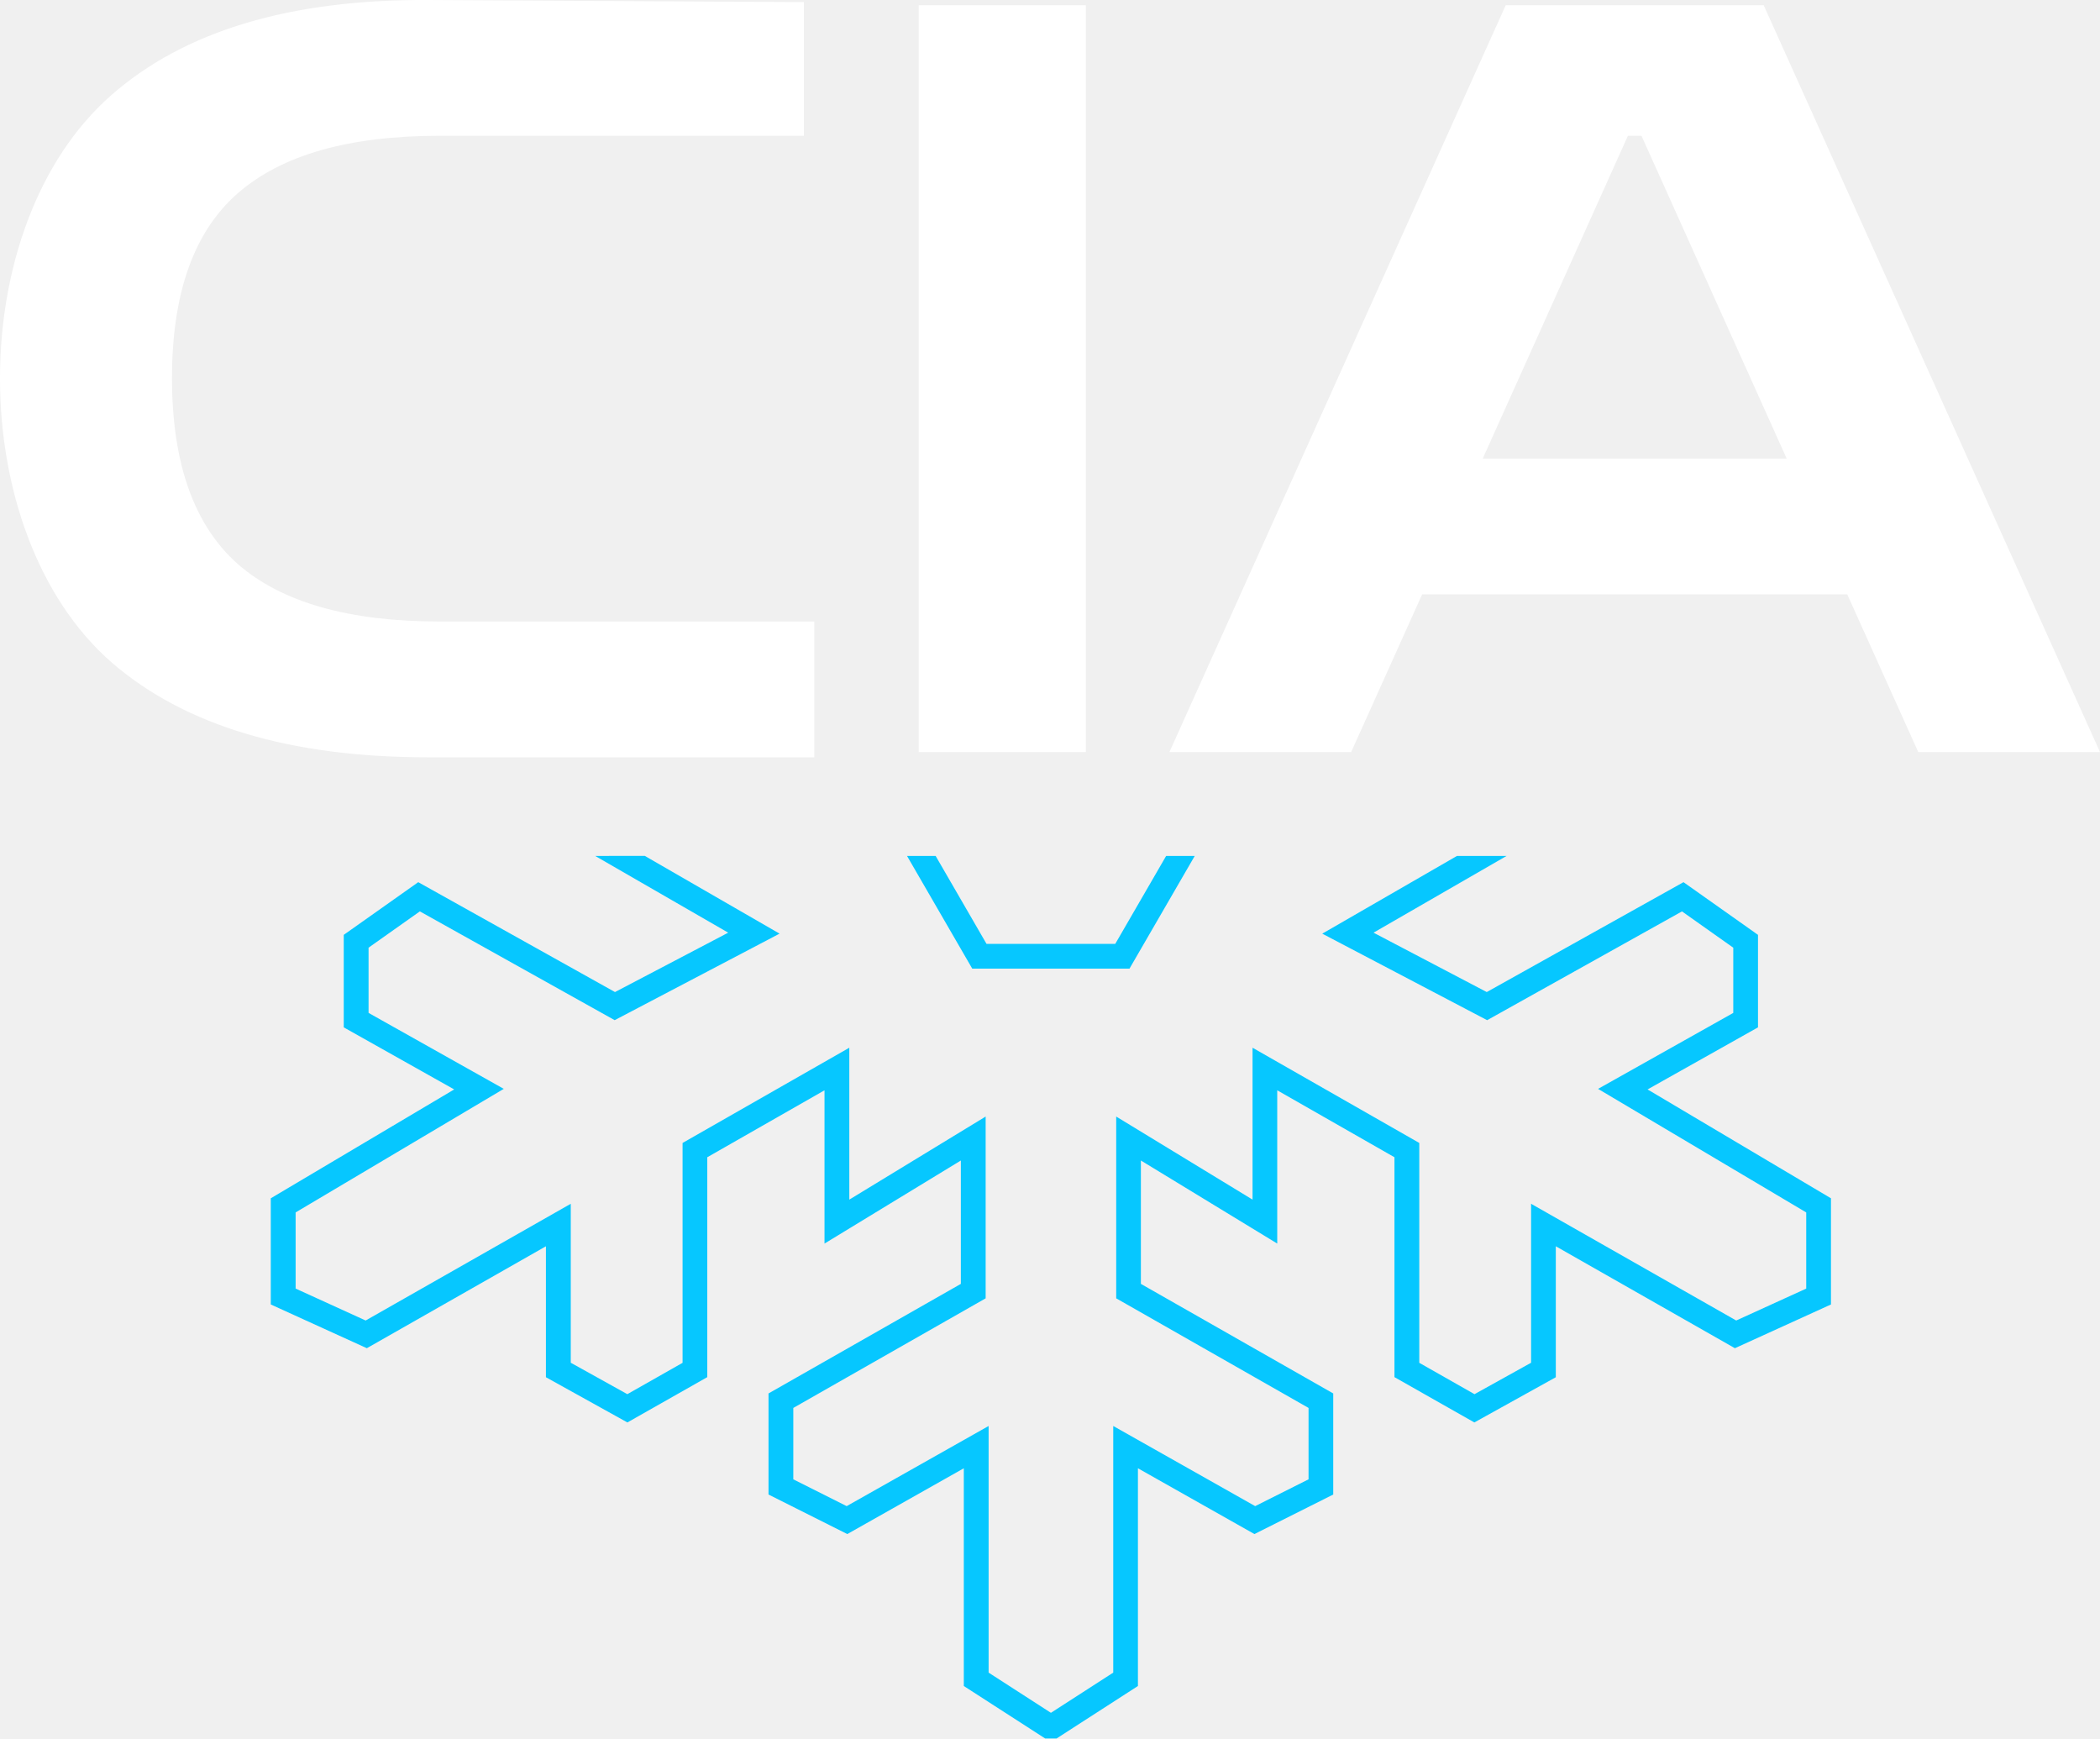
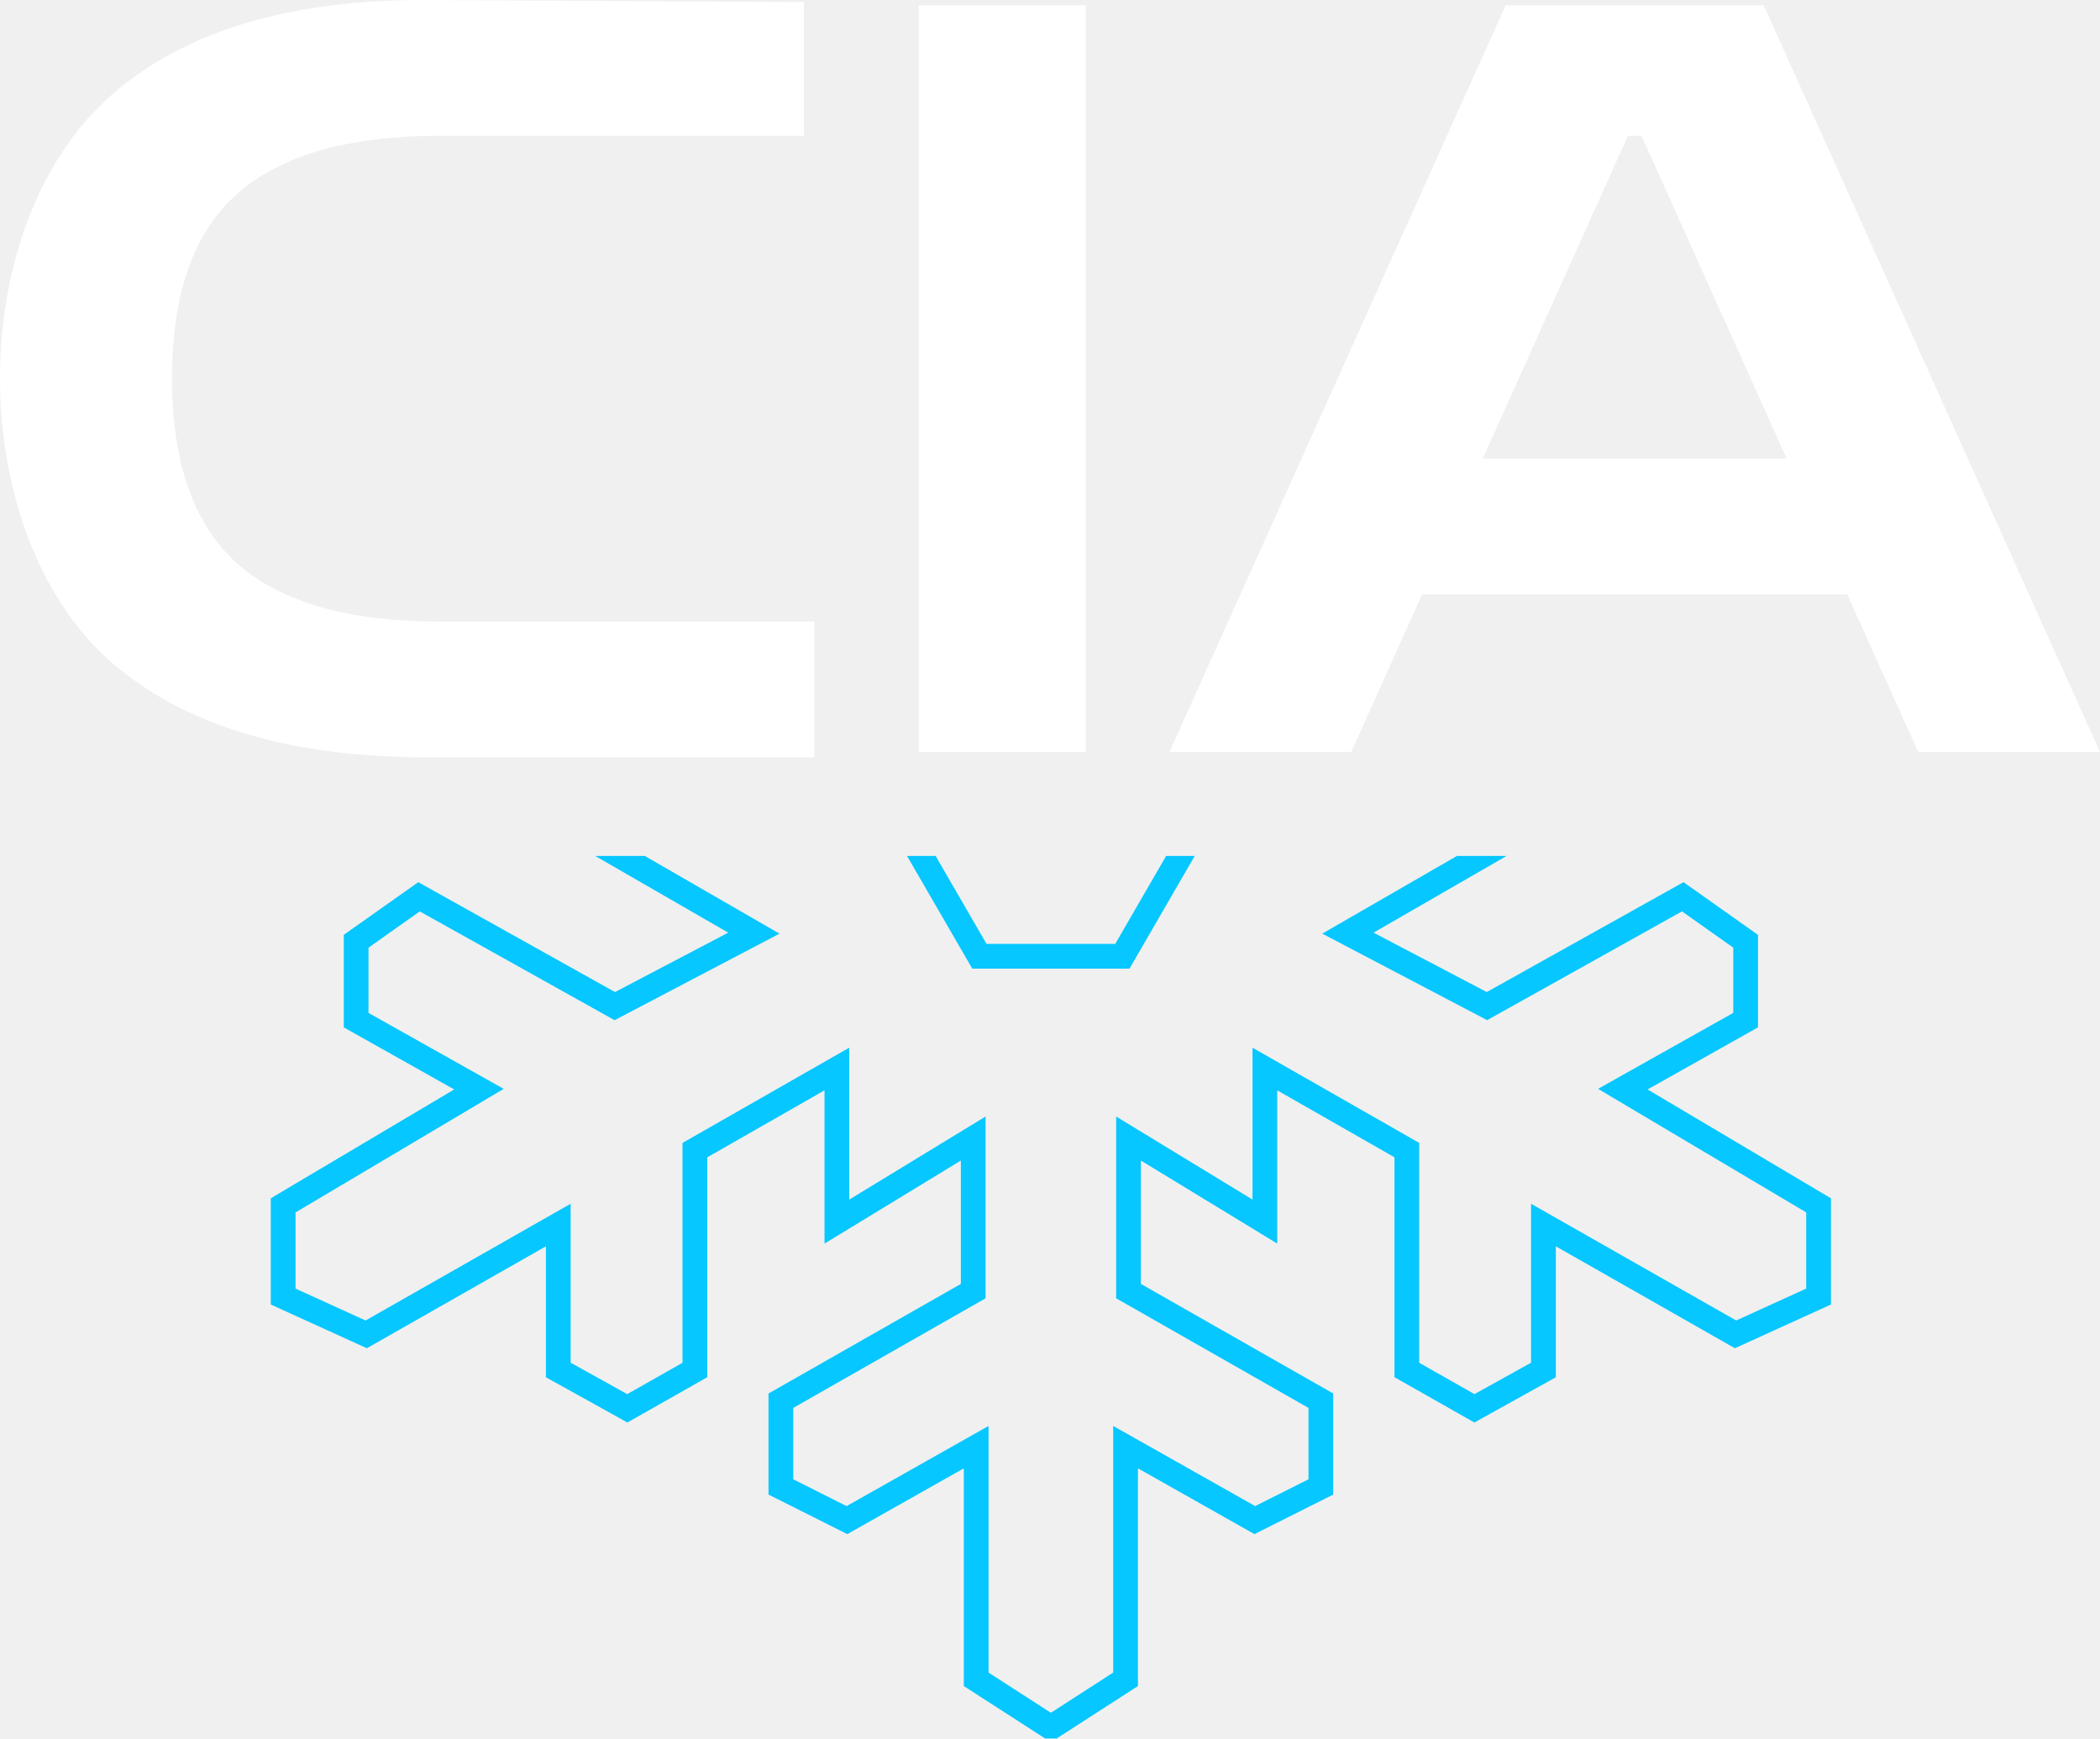
- <svg xmlns="http://www.w3.org/2000/svg" width="110.587mm" height="91.54mm" viewBox="0 0 110.587 91.54" version="1.1" id="svg1">
-   <defs id="defs1" />
-   <g id="layer1" transform="translate(15.01863,-73.8798)">
-     <g id="g3" transform="translate(237.1852,23.547)">
-       <path id="path2" style="font-size:11.326px;font-family:'Zen Dots';-inkscape-font-specification:'Zen Dots, Normal';fill:#ffffff;stroke-width:0.944" d="m -229.672,50.333 c -7.26,-0.037 -12.815,1.631 -16.665,5.005 -7.851,6.879 -7.795,23.036 0,29.865 3.85,3.337 9.405,5.005 16.665,5.005 h 20.35 v -7.15 h -19.745 c -4.767,0 -8.305,-1.008 -10.615,-3.025 -2.31,-2.053 -3.465,-5.317 -3.465,-9.79 0,-4.473 1.155,-7.718 3.465,-9.735 2.31,-2.017 5.849,-3.025 10.615,-3.025 h 19.195 v -7.04 z m 25.85,0.275 v 39.325 h 8.8 V 50.608 Z m 30.91,0 -17.71,39.325 h 9.57 l 3.74,-8.306 h 22.385 l 3.74,8.306 h 9.57 L -159.327,50.608 Z m 6.435,6.875 h 0.715 l 7.645,16.995 h -16.005 z" />
-       <path id="path3" style="fill:#06c7ff;fill-opacity:1;stroke-width:1.963" d="m -220.863,95.401 7.007,4.041 -5.962,3.127 -10.361,-5.786 -3.923,2.774 v 4.871 l 5.816,3.268 -9.658,5.732 v 5.591 l 5.058,2.303 9.431,-5.367 v 6.895 l 4.29,2.381 4.207,-2.386 v -11.578 l 6.173,-3.525 v 8.07 l 7.18,-4.373 v 6.496 l -10.129,5.769 v 5.322 l 4.15,2.082 6.135,-3.464 v 11.465 l 4.283,2.762 h 0.603 l 4.283,-2.762 v -11.465 l 6.135,3.464 4.15,-2.082 v -5.322 l -10.129,-5.769 v -6.496 l 7.18,4.373 v -8.07 l 6.173,3.525 v 11.578 l 4.207,2.386 4.29,-2.381 v -6.895 l 9.431,5.367 5.059,-2.303 v -5.591 l -9.658,-5.732 5.815,-3.268 v -4.871 l -3.923,-2.774 -10.361,5.786 -5.962,-3.127 7.007,-4.041 h -2.612 l -7.095,4.093 8.683,4.556 10.26,-5.728 2.701,1.911 v 3.434 l -7.12,4 10.962,6.506 v 4.01 l -3.687,1.68 -10.802,-6.146 v 8.37 l -2.979,1.655 -2.909,-1.651 v -11.577 l -8.78,-5.014 v 7.998 l -7.18,-4.374 v 9.572 l 10.129,5.771 v 3.759 l -2.811,1.411 -7.474,-4.22 v 12.986 l -3.28,2.116 h -0.002 -0.002 l -3.279,-2.116 v -12.986 l -7.474,4.22 -2.811,-1.411 v -3.759 l 10.129,-5.771 v -9.572 l -7.18,4.374 v -7.998 l -8.78,5.014 v 11.577 l -2.909,1.651 -2.979,-1.655 v -8.37 l -10.802,6.146 -3.687,-1.681 v -4.01 l 10.961,-6.506 -7.12,-4 v -3.434 l 2.701,-1.911 10.259,5.728 8.683,-4.556 -7.095,-4.093 z m 16.423,0 3.435,5.934 h 4.141 4.14 l 3.436,-5.934 h -1.506 l -2.68,4.631 h -3.389 -3.39 l -2.68,-4.631 z" />
-     </g>
-   </g>
+ <svg xmlns="http://www.w3.org/2000/svg" width="417.968" height="345.979" viewBox="0 0 110.587 91.54">
+   <path style="-inkscape-font-specification:'Zen Dots, Normal'" d="M22.532 0C15.272-.035 9.717 1.633 5.867 5.007c-7.85 6.878-7.795 23.035 0 29.865 3.85 3.337 9.405 5.005 16.665 5.005h20.35v-7.15H23.137c-4.766 0-8.305-1.009-10.615-3.025-2.31-2.054-3.465-5.317-3.465-9.79 0-4.474 1.155-7.719 3.465-9.735 2.31-2.017 5.849-3.025 10.615-3.025h19.195V.11zm25.85.276V39.6h8.8V.276zm30.91 0L61.582 39.6h9.57l3.74-8.306h22.385l3.74 8.306h9.57L92.877.276zm6.435 6.875h.715l7.645 16.994H78.082z" font-size="11.326" font-family="Zen Dots" fill="#fff" />
+   <path d="M31.341 45.068l7.007 4.04-5.962 3.128-10.361-5.786-3.923 2.774v4.871l5.816 3.269-9.659 5.732v5.592l5.059 2.303 9.431-5.367v6.895l4.29 2.382 4.207-2.386V60.937l6.173-3.526v8.07l7.18-4.373v6.496l-10.129 5.77v5.322l4.15 2.082 6.135-3.464v11.465l4.283 2.761h.603l4.283-2.761V77.314l6.135 3.464 4.15-2.082v-5.322l-10.129-5.77v-6.496l7.18 4.373v-8.07l6.173 3.526v11.578l4.208 2.386 4.29-2.382v-6.895l9.43 5.367 5.059-2.303v-5.592l-9.658-5.732 5.815-3.269v-4.87l-3.923-2.775-10.361 5.786-5.962-3.128 7.007-4.04h-2.613L69.63 49.16l8.683 4.556 10.26-5.728 2.701 1.91v3.435l-7.12 4 10.962 6.506v4.01l-3.688 1.68-10.802-6.146v8.369l-2.98 1.655-2.908-1.651V60.18l-8.78-5.014v7.998l-7.18-4.374v9.572l10.128 5.771v3.759l-2.81 1.41-7.475-4.22v12.986l-3.28 2.116h-.004l-3.28-2.116V75.083l-7.474 4.22-2.81-1.411v-3.759L51.9 68.362V58.79l-7.18 4.374v-7.998l-8.78 5.014v11.577l-2.91 1.65-2.979-1.654v-8.37l-10.8 6.147-3.688-1.68v-4.01l10.962-6.506-7.12-4V49.9l2.7-1.911 10.26 5.728 8.683-4.556-7.095-4.093zm16.423 0l3.435 5.934h8.281l3.436-5.934H61.41l-2.68 4.63h-6.78l-2.68-4.63z" fill="#06c7ff" />
</svg>
